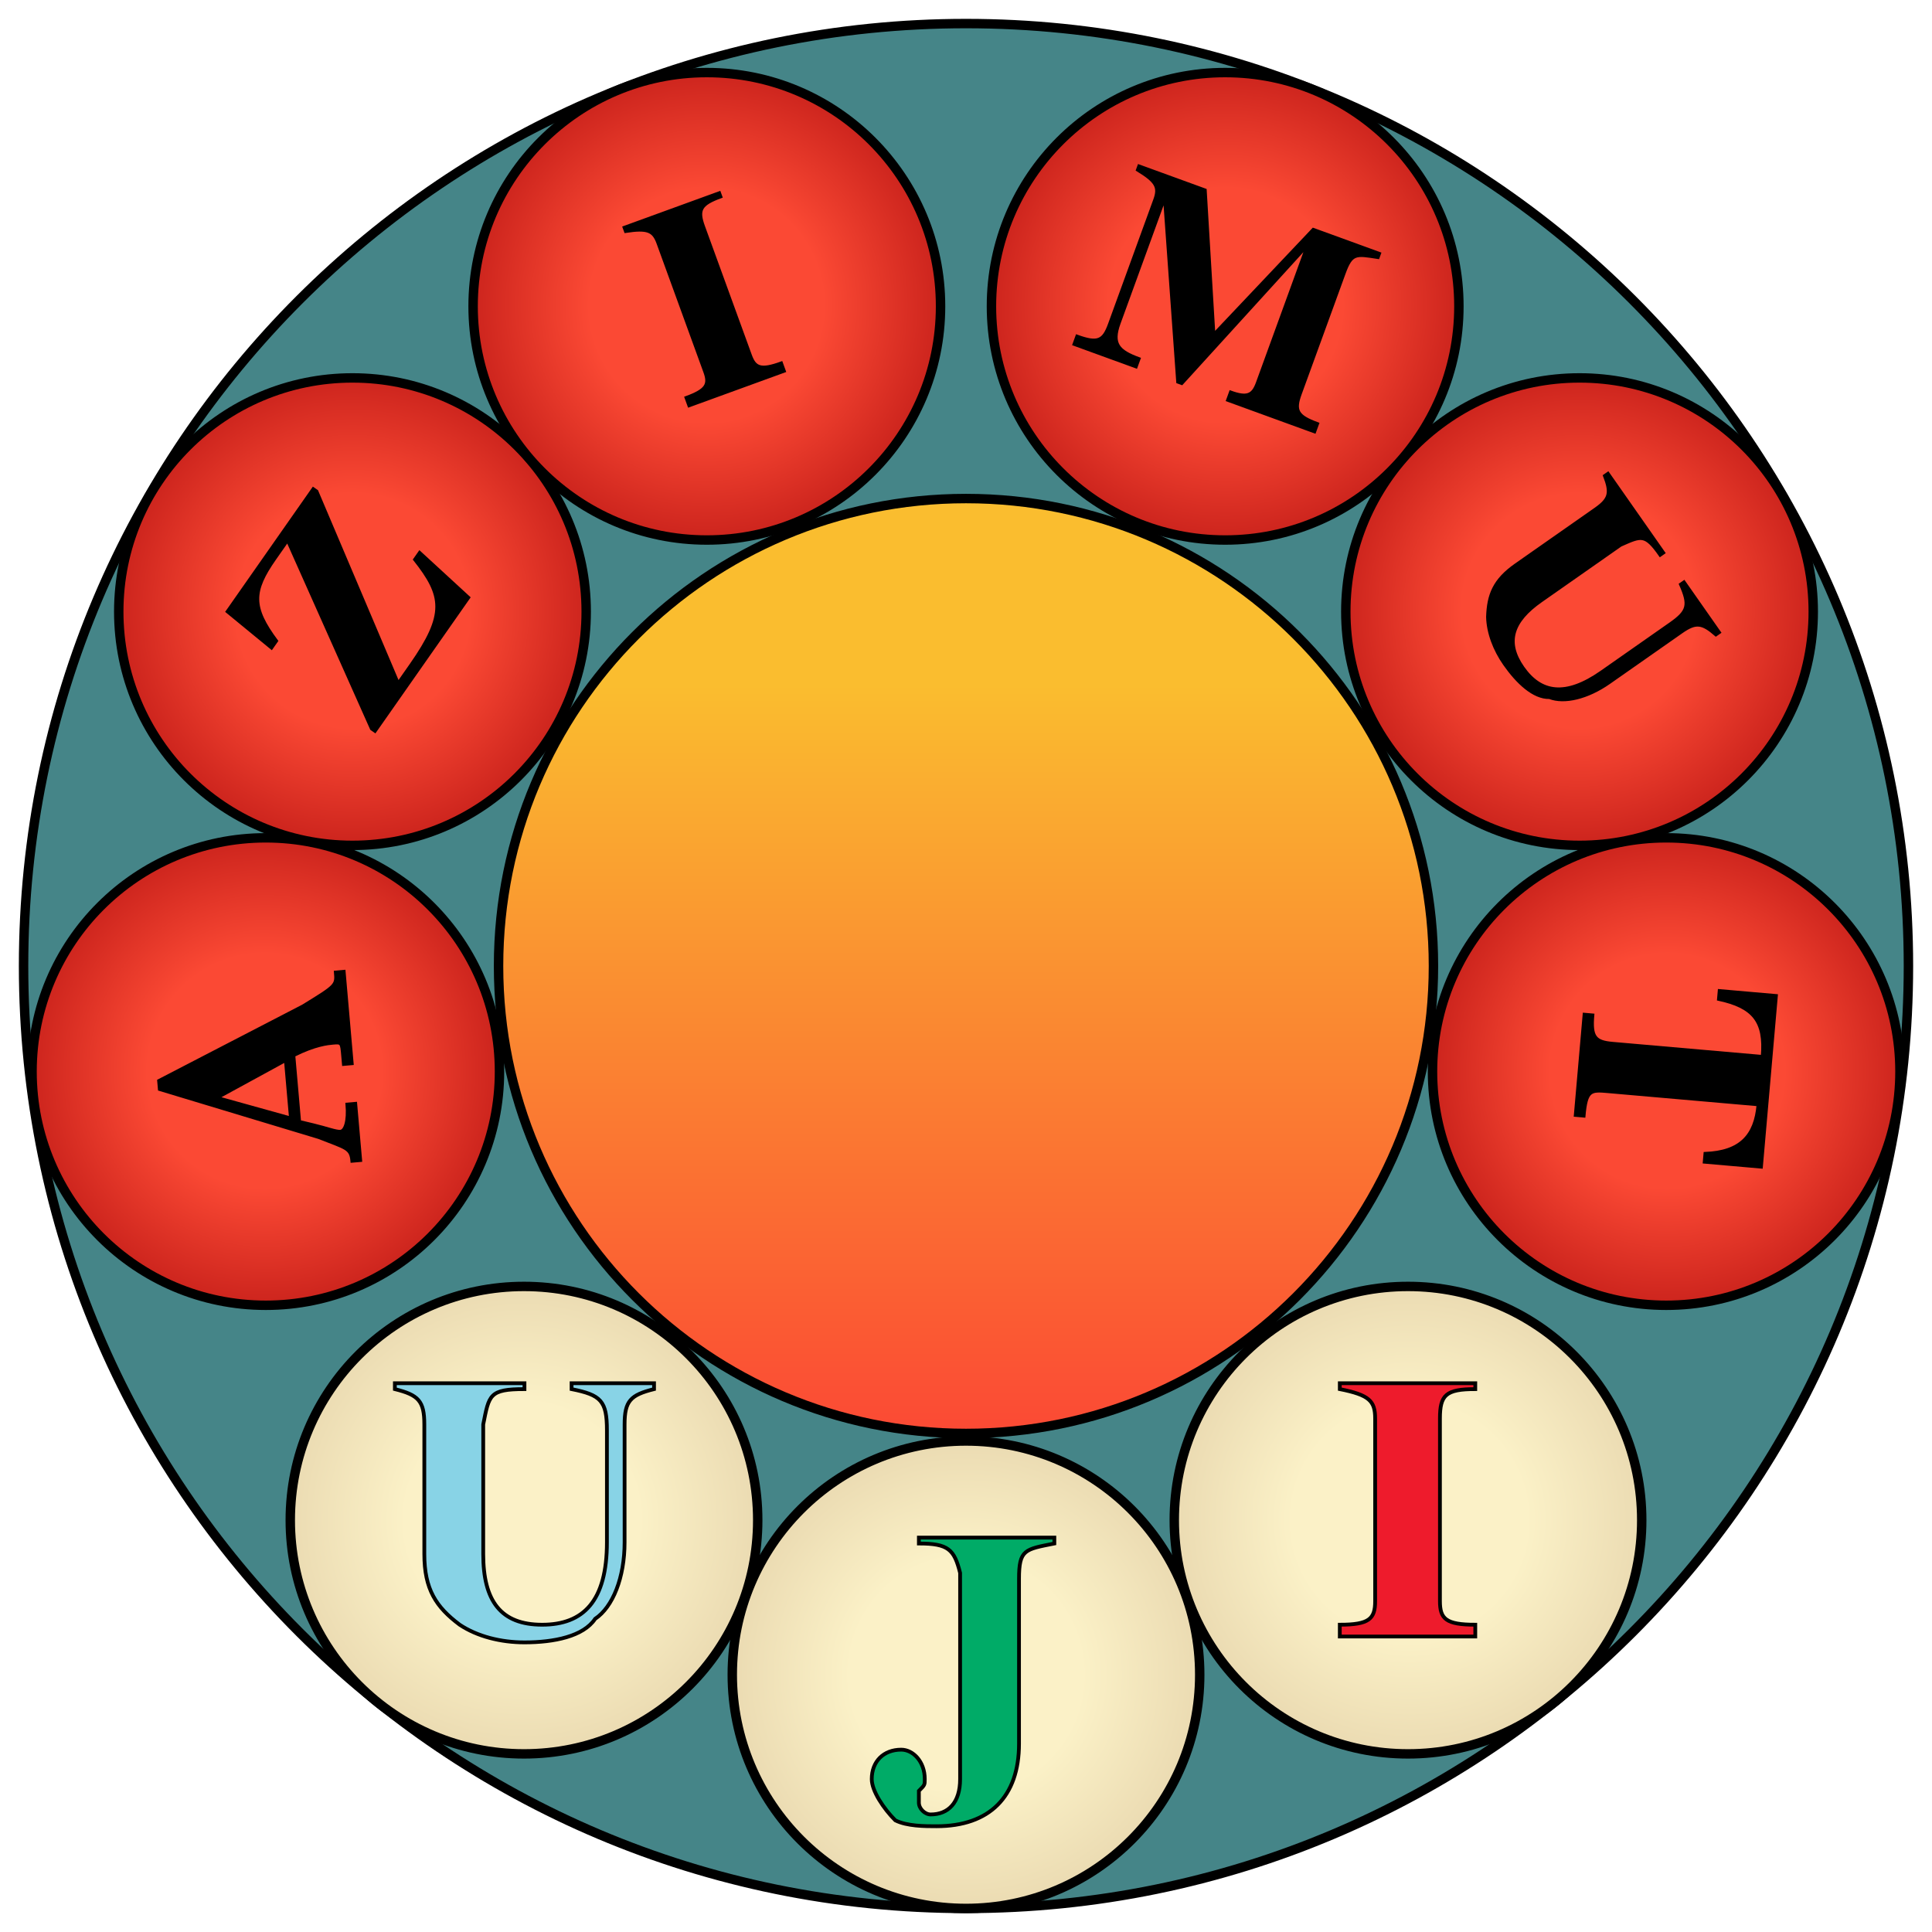
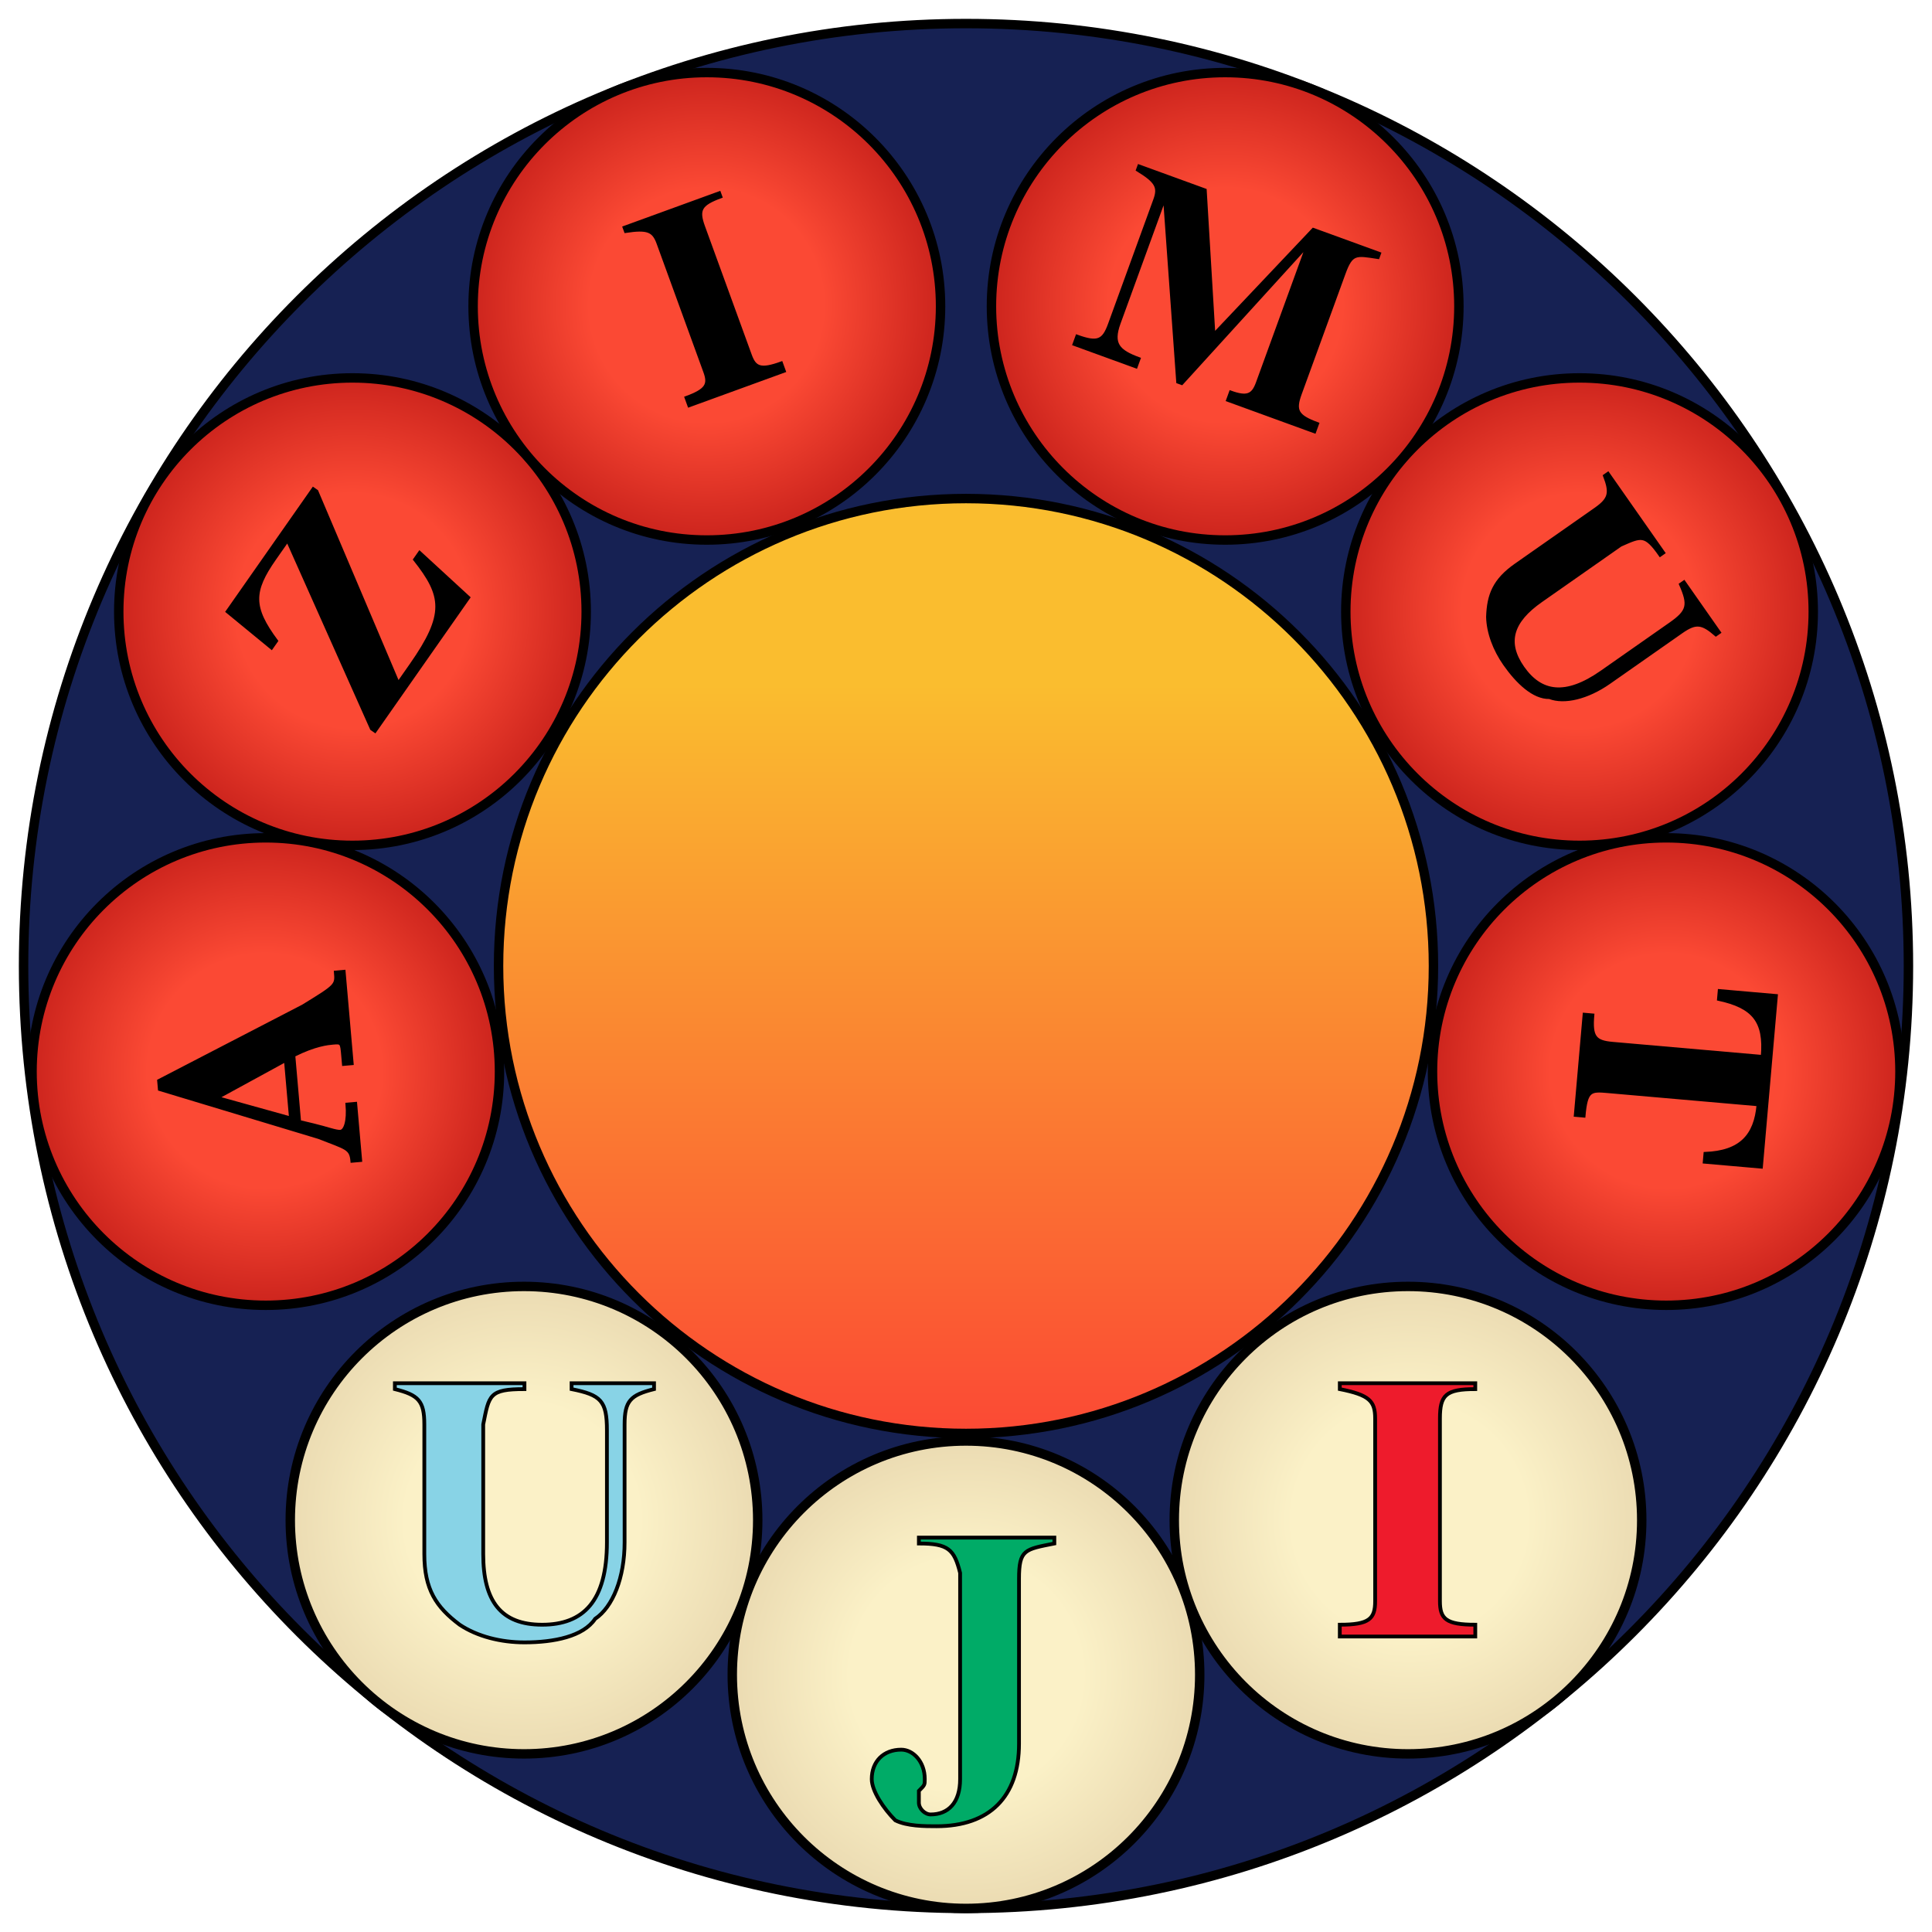
<svg xmlns="http://www.w3.org/2000/svg" width="810px" height="810px" viewBox="-205 -205 410 410">
  <g transform="scale(200,-200)">
    <defs>
      <radialGradient id="degr-fondo" cx="50%" cy="50%" r="50%">
        <stop offset="0%" stop-color="#fb4934" />
        <stop offset="100%" stop-color="#504955" />
      </radialGradient>
      <radialGradient id="degr2" cx="50%" cy="50%" r="50%">
        <stop offset="50%" stop-color="#fb4934" />
        <stop offset="100%" stop-color="#cc241d" />
      </radialGradient>
      <radialGradient id="degr3" cx="50%" cy="50%" r="50%">
        <stop offset="50%" stop-color="#fbf1c7" />
        <stop offset="100%" stop-color="#ebdbb2" />
      </radialGradient>
    </defs>
-     <circle id="outercircle" cx="0" cy="0" r="1" fill="#458588" stroke="black" stroke-width="0.01" />
+     <circle id="outercircle" cx="0" cy="0" r="1" fill="#162153" stroke="black" stroke-width="0.01" />
    <g style="fill:url(#degr3); stroke:black; stroke-width:0.01">
      <circle id="C01" cx="+0" cy="-0.752" r="0.248" />
      <g transform="translate(+0, -0.751836) scale(0.4,-0.4)">
        <text x="0" y="0" transform="rotate(0, 0, 0)" text-anchor="middle" dominant-baseline="middle" font-family="times" font-weight="bold" font-size="1" fill="#00ab67">
					J</text>
      </g>
      <circle id="C02" cx="-0.469" cy="-0.588" r="0.248" />
      <g transform="translate(-0.468509, -0.58801) scale(0.4,-0.4)">
-         <text x="0" y="0" transform="rotate(0, 0, 0)" text-anchor="middle" dominant-baseline="middle" font-family="times" font-weight="bold" font-size="1" fill="#88d3e6">
+         <text x="0" y="0" text-anchor="middle" dominant-baseline="middle" font-family="times" font-weight="bold" font-size="1" fill="#88d3e6">
					U</text>
      </g>
      <circle id="C03" cx="+0.469" cy="-0.588" r="0.248" />&gt;
			<g transform="translate(+0.468509, -0.58801) scale(0.4,-0.4)">
        <text x="0" y="0" transform="rotate(0, 0, 0)" text-anchor="middle" dominant-baseline="middle" font-family="times" font-weight="bold" font-size="1" fill="#ee1b2c">
					I</text>
      </g>
    </g>
    <g style="fill:url(#degr2); stroke:black; stroke-width:0.01">
      <circle id="C06" cx="-0.743" cy="-0.112" r="0.248" />
      <g transform="translate(-0.743487, -0.111736) scale(0.3,-0.3)">
        <text x="0" y="0" transform="rotate(-95, 0, 0)" text-anchor="middle" dominant-baseline="middle" font-family="times" font-weight="bold" font-size="1" fill="black">
					A</text>
      </g>
      <circle id="C09" cx="-0.651" cy="+0.376" r="0.248" />
      <g transform="translate(-0.651109, +0.375918) scale(0.3,-0.3)">
        <text x="0" y="0" transform="rotate(-55, 0, 0)" text-anchor="middle" dominant-baseline="middle" font-family="times" font-weight="bold" font-size="1" fill="black">
					Z</text>
      </g>
      <circle id="C11" cx="-0.275" cy="+0.7" r="0.248" />
      <g transform="translate(-0.274977, +0.699746) scale(0.3,-0.3)">
        <text x="0" y="0" transform="rotate(-20, 0, 0)" text-anchor="middle" dominant-baseline="middle" font-family="times" font-weight="bold" font-size="1" fill="black">
					I</text>
      </g>
    </g>
    <g style=" stroke:black; stroke-width:0.01">
      <defs>
        <linearGradient id="mi-degradado" x1="0%" y1="0%" x2="0%" y2="100%">
          <stop offset="0%" stop-color="#fb4934" />
          <stop offset="80%" stop-color="#fabd2f" />
        </linearGradient>
      </defs>
      <circle id="C99" cx="0" cy="0" r="0.496" fill="url(#mi-degradado)" />
      <g transform="translate(+0, +0.0) scale(0.4,-0.4)">
        <text x="0" y="0" text-anchor="middle" dominant-baseline="middle" font-family="times" font-weight="bold" font-size="1" fill="#000000">
				</text>
      </g>
    </g>
    <g style="fill:url(#degr2); stroke:black; stroke-width:0.01">
      <circle id="C07" cx="+0.743" cy="-0.112" r="0.248" />
      <g transform="translate(+0.743487, -0.111736) scale(0.3,-0.3)">
        <text x="0" y="0" transform="rotate(95, 0, 0)" text-anchor="middle" dominant-baseline="middle" font-family="times" font-weight="bold" font-size="1" fill="black">
					T</text>
      </g>
      <circle id="C10" cx="+0.651" cy="+0.376" r="0.248" />
      <g transform="translate(+0.651109, +0.375918) scale(0.3,-0.3)">
        <text x="0" y="0" transform="rotate(55, 0, 0)" text-anchor="middle" dominant-baseline="middle" font-family="times" font-weight="bold" font-size="1" fill="black">
					U</text>
      </g>
      <circle id="C12" cx="+0.275" cy="+0.7" r="0.248" />
      <g transform="translate(+0.274977, +0.699746) scale(0.3,-0.3)">
        <text x="0" y="0" transform="rotate(20, 0, 0)" text-anchor="middle" dominant-baseline="middle" font-family="times" font-weight="bold" font-size="1" fill="black">
					M</text>
      </g>
    </g>
  </g>
</svg>
